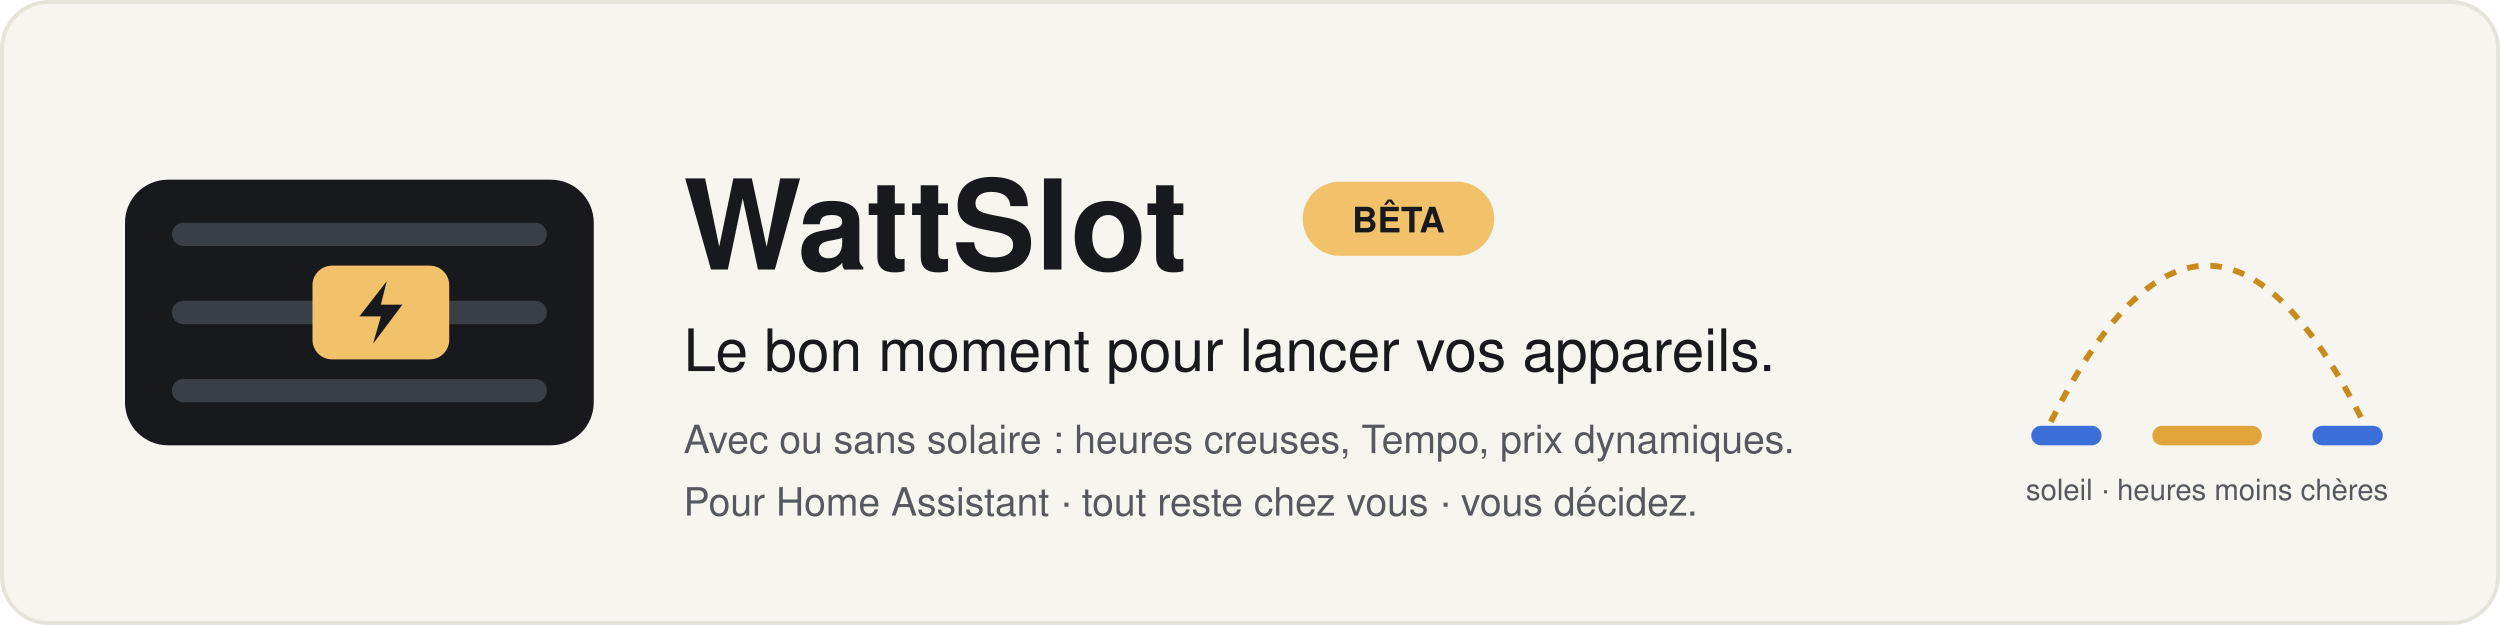
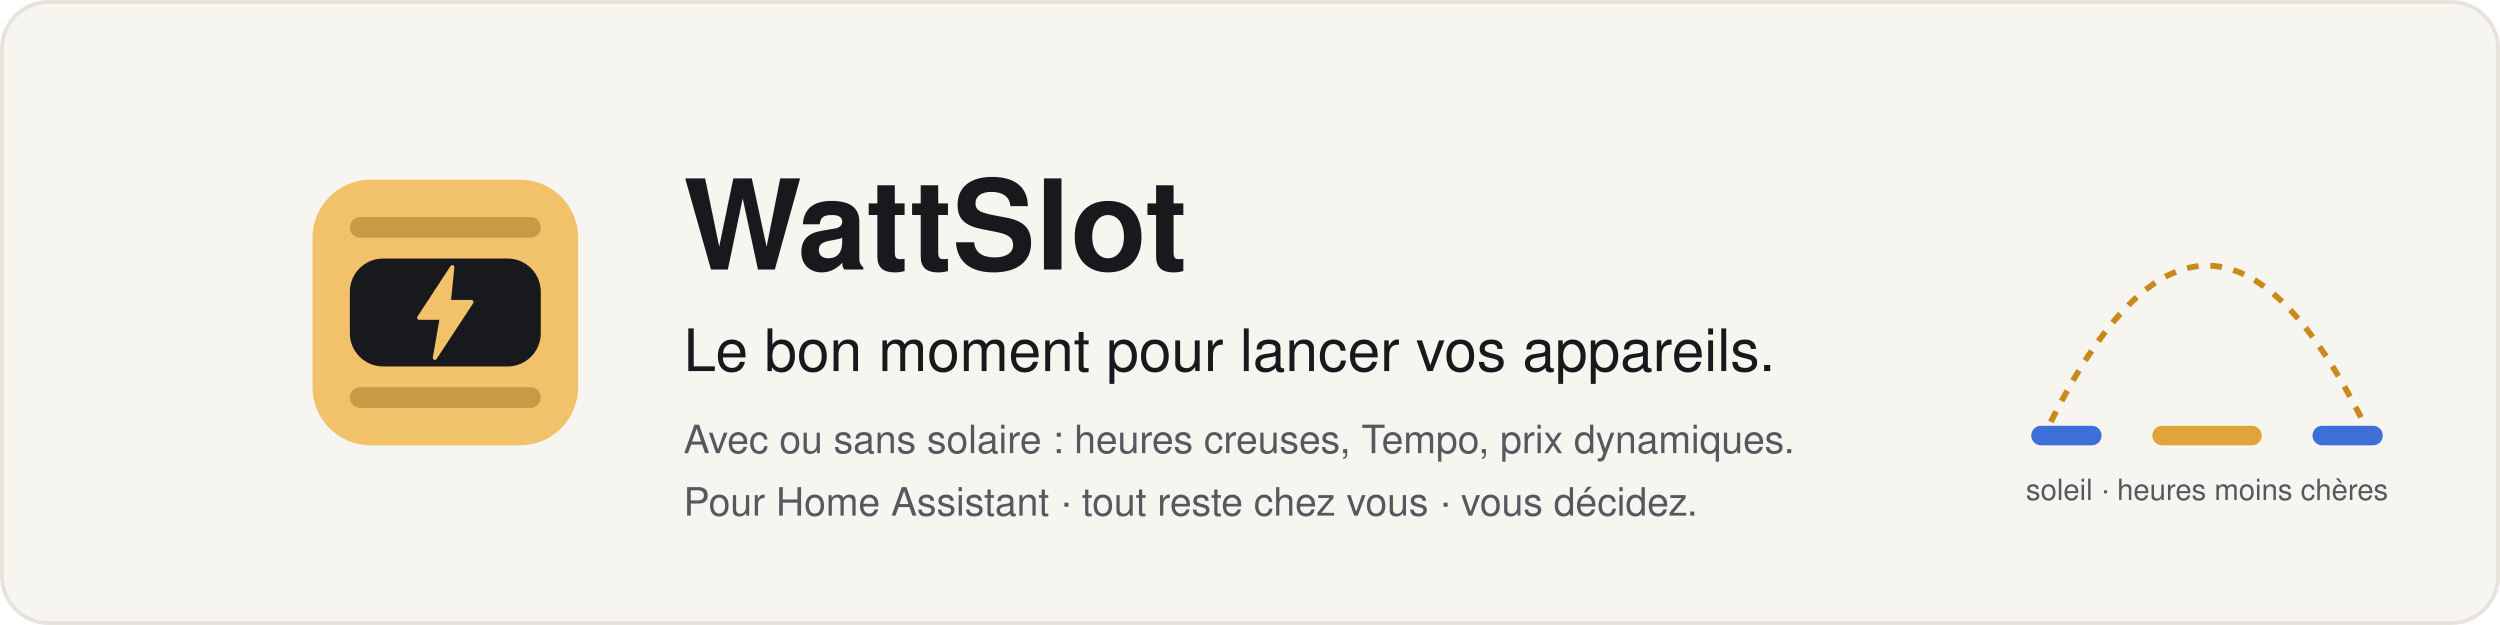
- <svg xmlns="http://www.w3.org/2000/svg" viewBox="0 0 1280 320" width="1280" height="320" role="img" aria-label="WattSlot, bêta : le bon moment pour lancer vos appareils, avec ou sans panneaux solaires.">
+ <svg xmlns="http://www.w3.org/2000/svg" viewBox="0 0 1280 320" width="1280" height="320" role="img" aria-label="WattSlot : le bon moment pour lancer vos appareils, avec ou sans panneaux solaires.">
  <rect x="1" y="1" width="1278" height="318" rx="24" fill="#f7f5ef" stroke="#e6e3db" stroke-width="2" />
-   <g transform="translate(64,92)">
-     <rect width="240" height="136" rx="22" fill="#17191c" />
-     <rect x="24" y="22" width="192" height="12" rx="6" fill="#3a3e45" />
-     <rect x="24" y="62" width="192" height="12" rx="6" fill="#3a3e45" />
-     <rect x="24" y="102" width="192" height="12" rx="6" fill="#3a3e45" />
-     <rect x="96" y="44" width="70" height="48" rx="10" fill="#f2c26b" />
-     <path d="M134 52 L120 70 H131 L127 84 L142 64 H131 Z" fill="#17191c" />
+   <g transform="translate(160,92) scale(2.125)">
+     <rect width="64" height="64" rx="14" fill="#f2c26b" />
+     <rect x="9" y="9" width="46" height="5" rx="2.5" fill="#c99a45" />
+     <rect x="9" y="50" width="46" height="5" rx="2.5" fill="#c99a45" />
+     <rect x="9" y="19" width="46" height="26" rx="8" fill="#17191c" />
+     <path d="M33.68 21.08 L25.7 33.26 L31.16 33.26 L29.48 42.92 L38.3 29.48 L32.84 29.48 Z" fill="#f2c26b" stroke="#f2c26b" stroke-width="1" stroke-linejoin="round" />
  </g>
  <g font-family="Manrope, 'Segoe UI', Helvetica, Arial, sans-serif">
    <text x="350" y="138" font-size="64" font-weight="800" fill="#17191c">WattSlot</text>
-     <rect x="668" y="94" width="96" height="36" rx="18" fill="#f2c26b" stroke="#f2c26b" stroke-width="2" />
-     <text x="716" y="119" text-anchor="middle" font-size="18" font-weight="700" fill="#17191c">BÊTA</text>
    <text x="350" y="190" font-size="30" fill="#17191c">Le bon moment pour lancer vos appareils.</text>
    <text x="350" y="232" font-size="20" fill="#55585e">Avec ou sans solaire : heures creuses, Tempo, prix dynamiques.</text>
    <text x="350" y="264" font-size="20" fill="#55585e">Pour Home Assistant · tout reste chez vous · vous décidez.</text>
  </g>
  <g transform="translate(1040,96)">
    <path d="M10 120 Q90 -40 170 120" fill="none" stroke="#c98a1b" stroke-width="3" stroke-dasharray="6 6" />
    <rect x="0" y="122" width="36" height="10" rx="5" fill="#3d6fd8" />
    <rect x="144" y="122" width="36" height="10" rx="5" fill="#3d6fd8" />
    <rect x="62" y="122" width="56" height="10" rx="5" fill="#e0a43a" />
    <text x="90" y="160" text-anchor="middle" font-size="15" fill="#55585e" font-family="Manrope, 'Segoe UI', Helvetica, Arial, sans-serif">soleil · heures moins chères</text>
  </g>
</svg>
